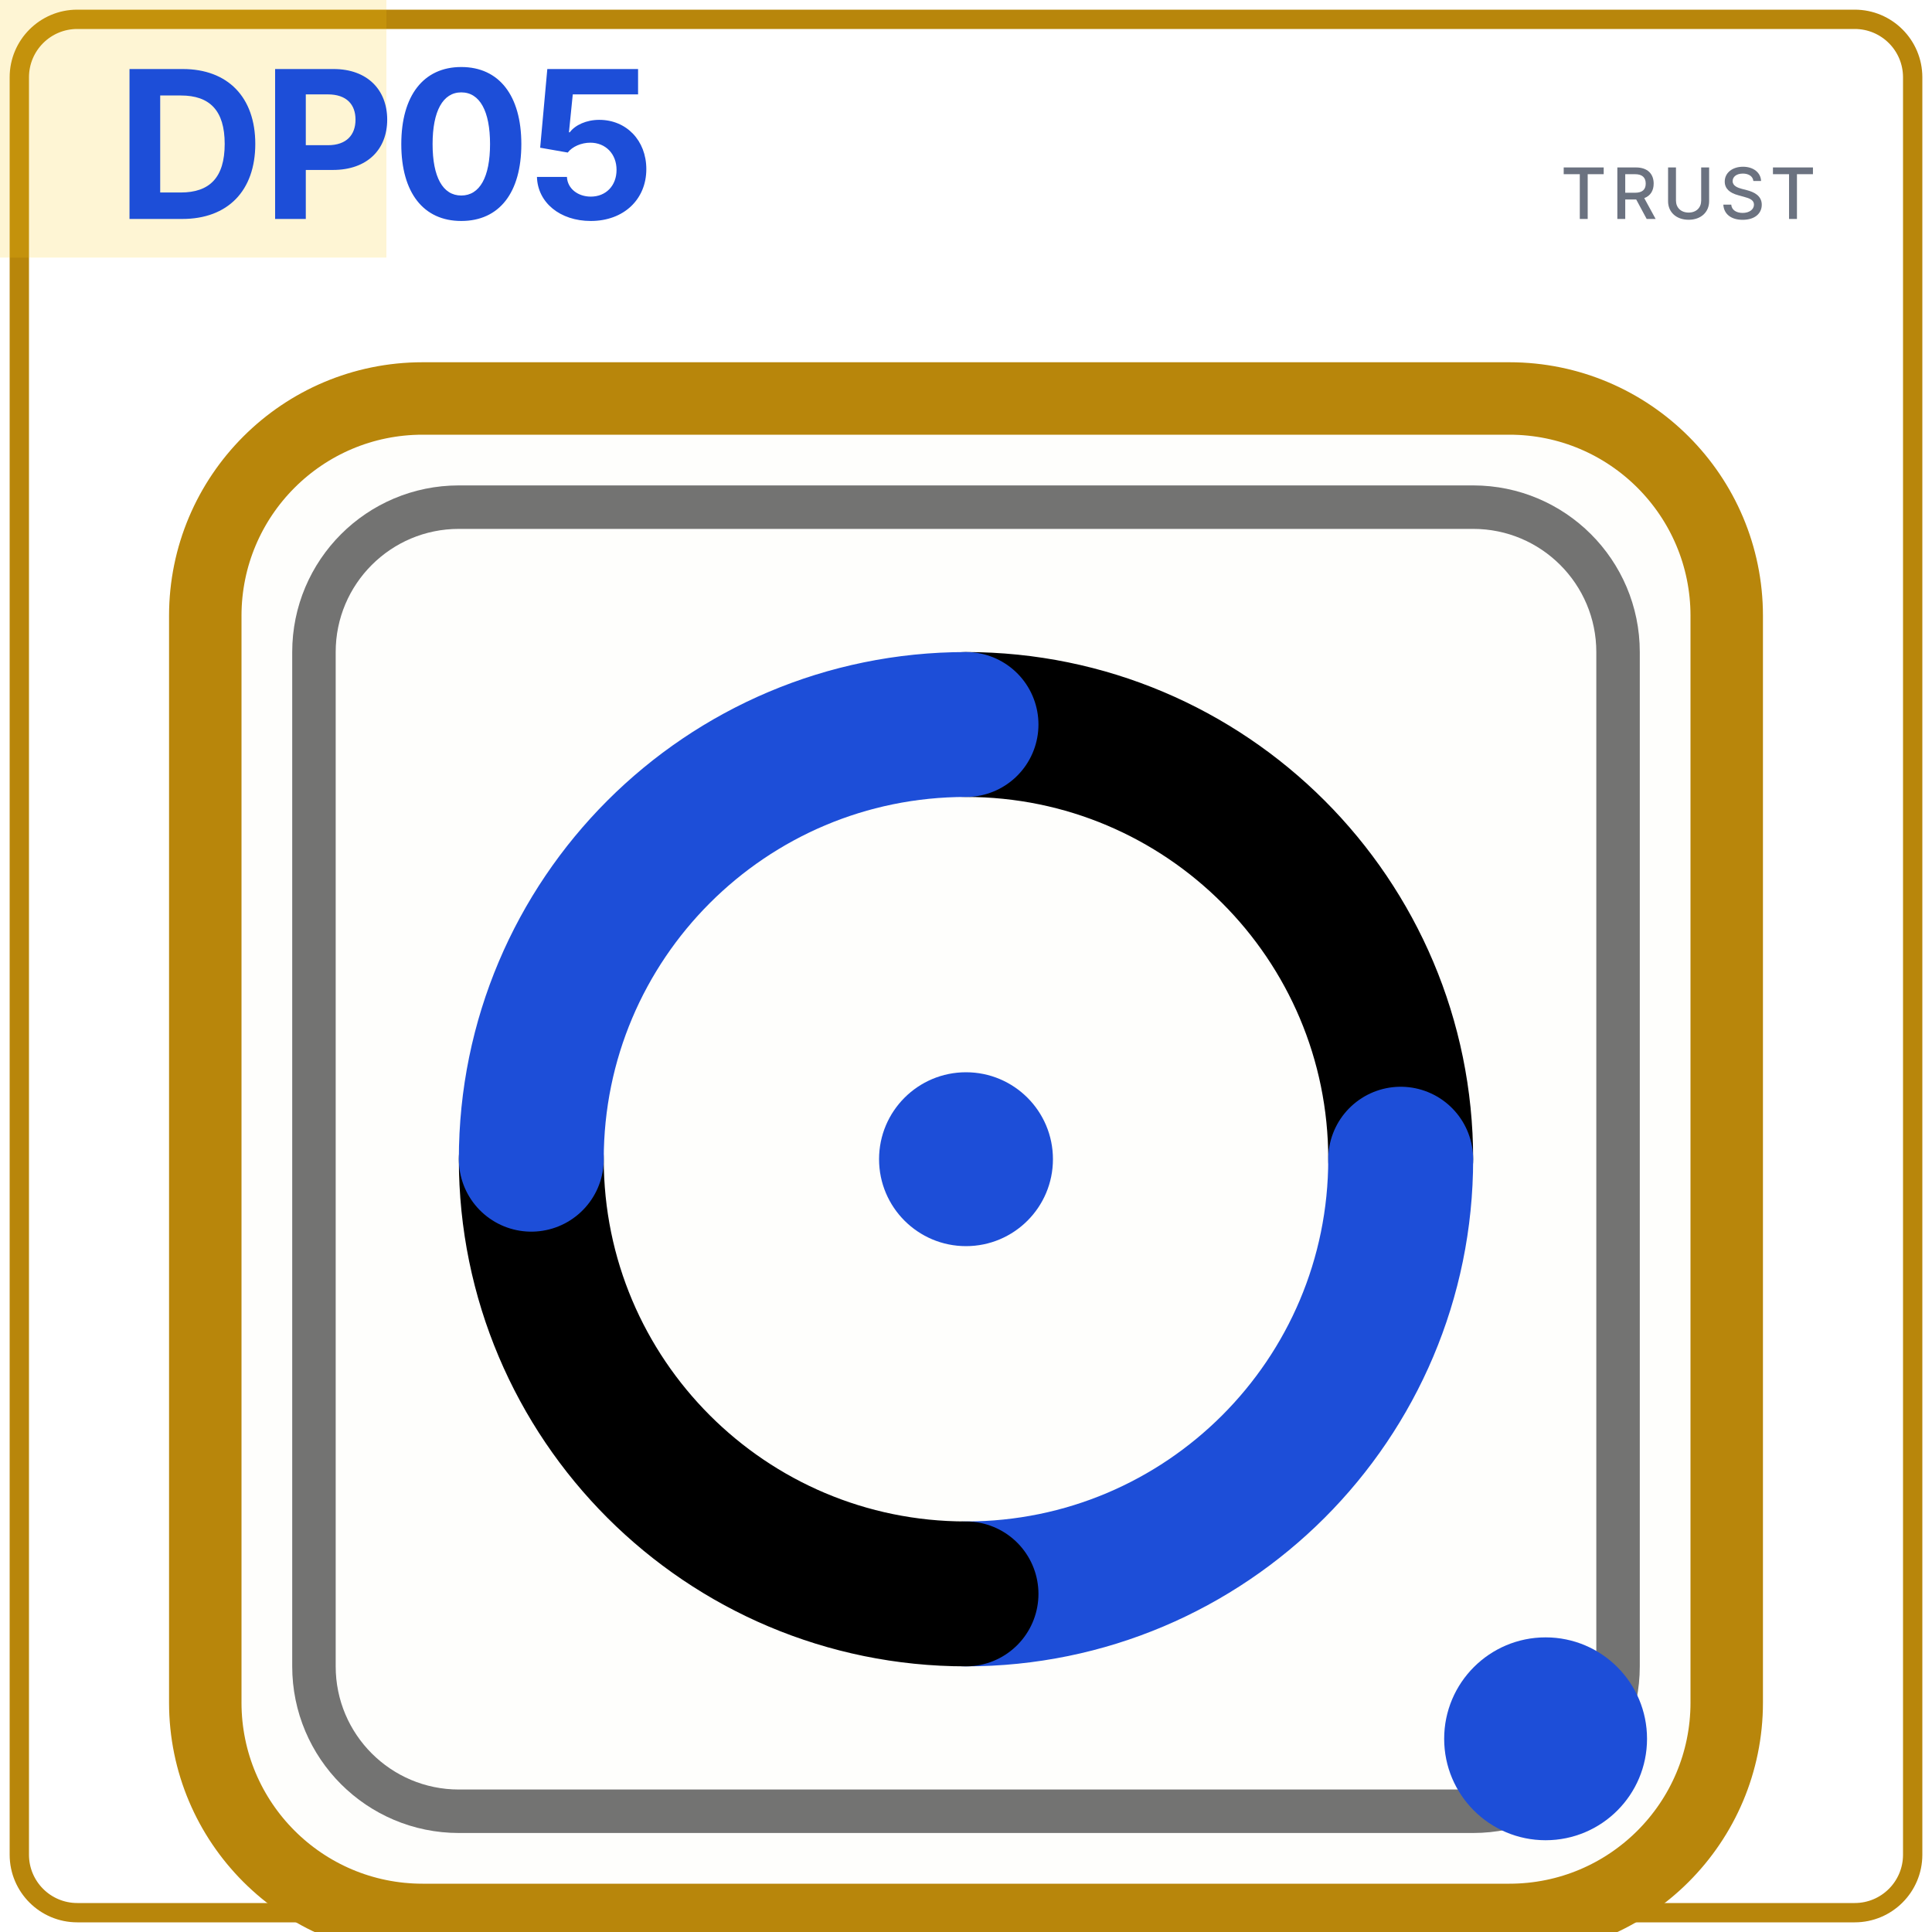
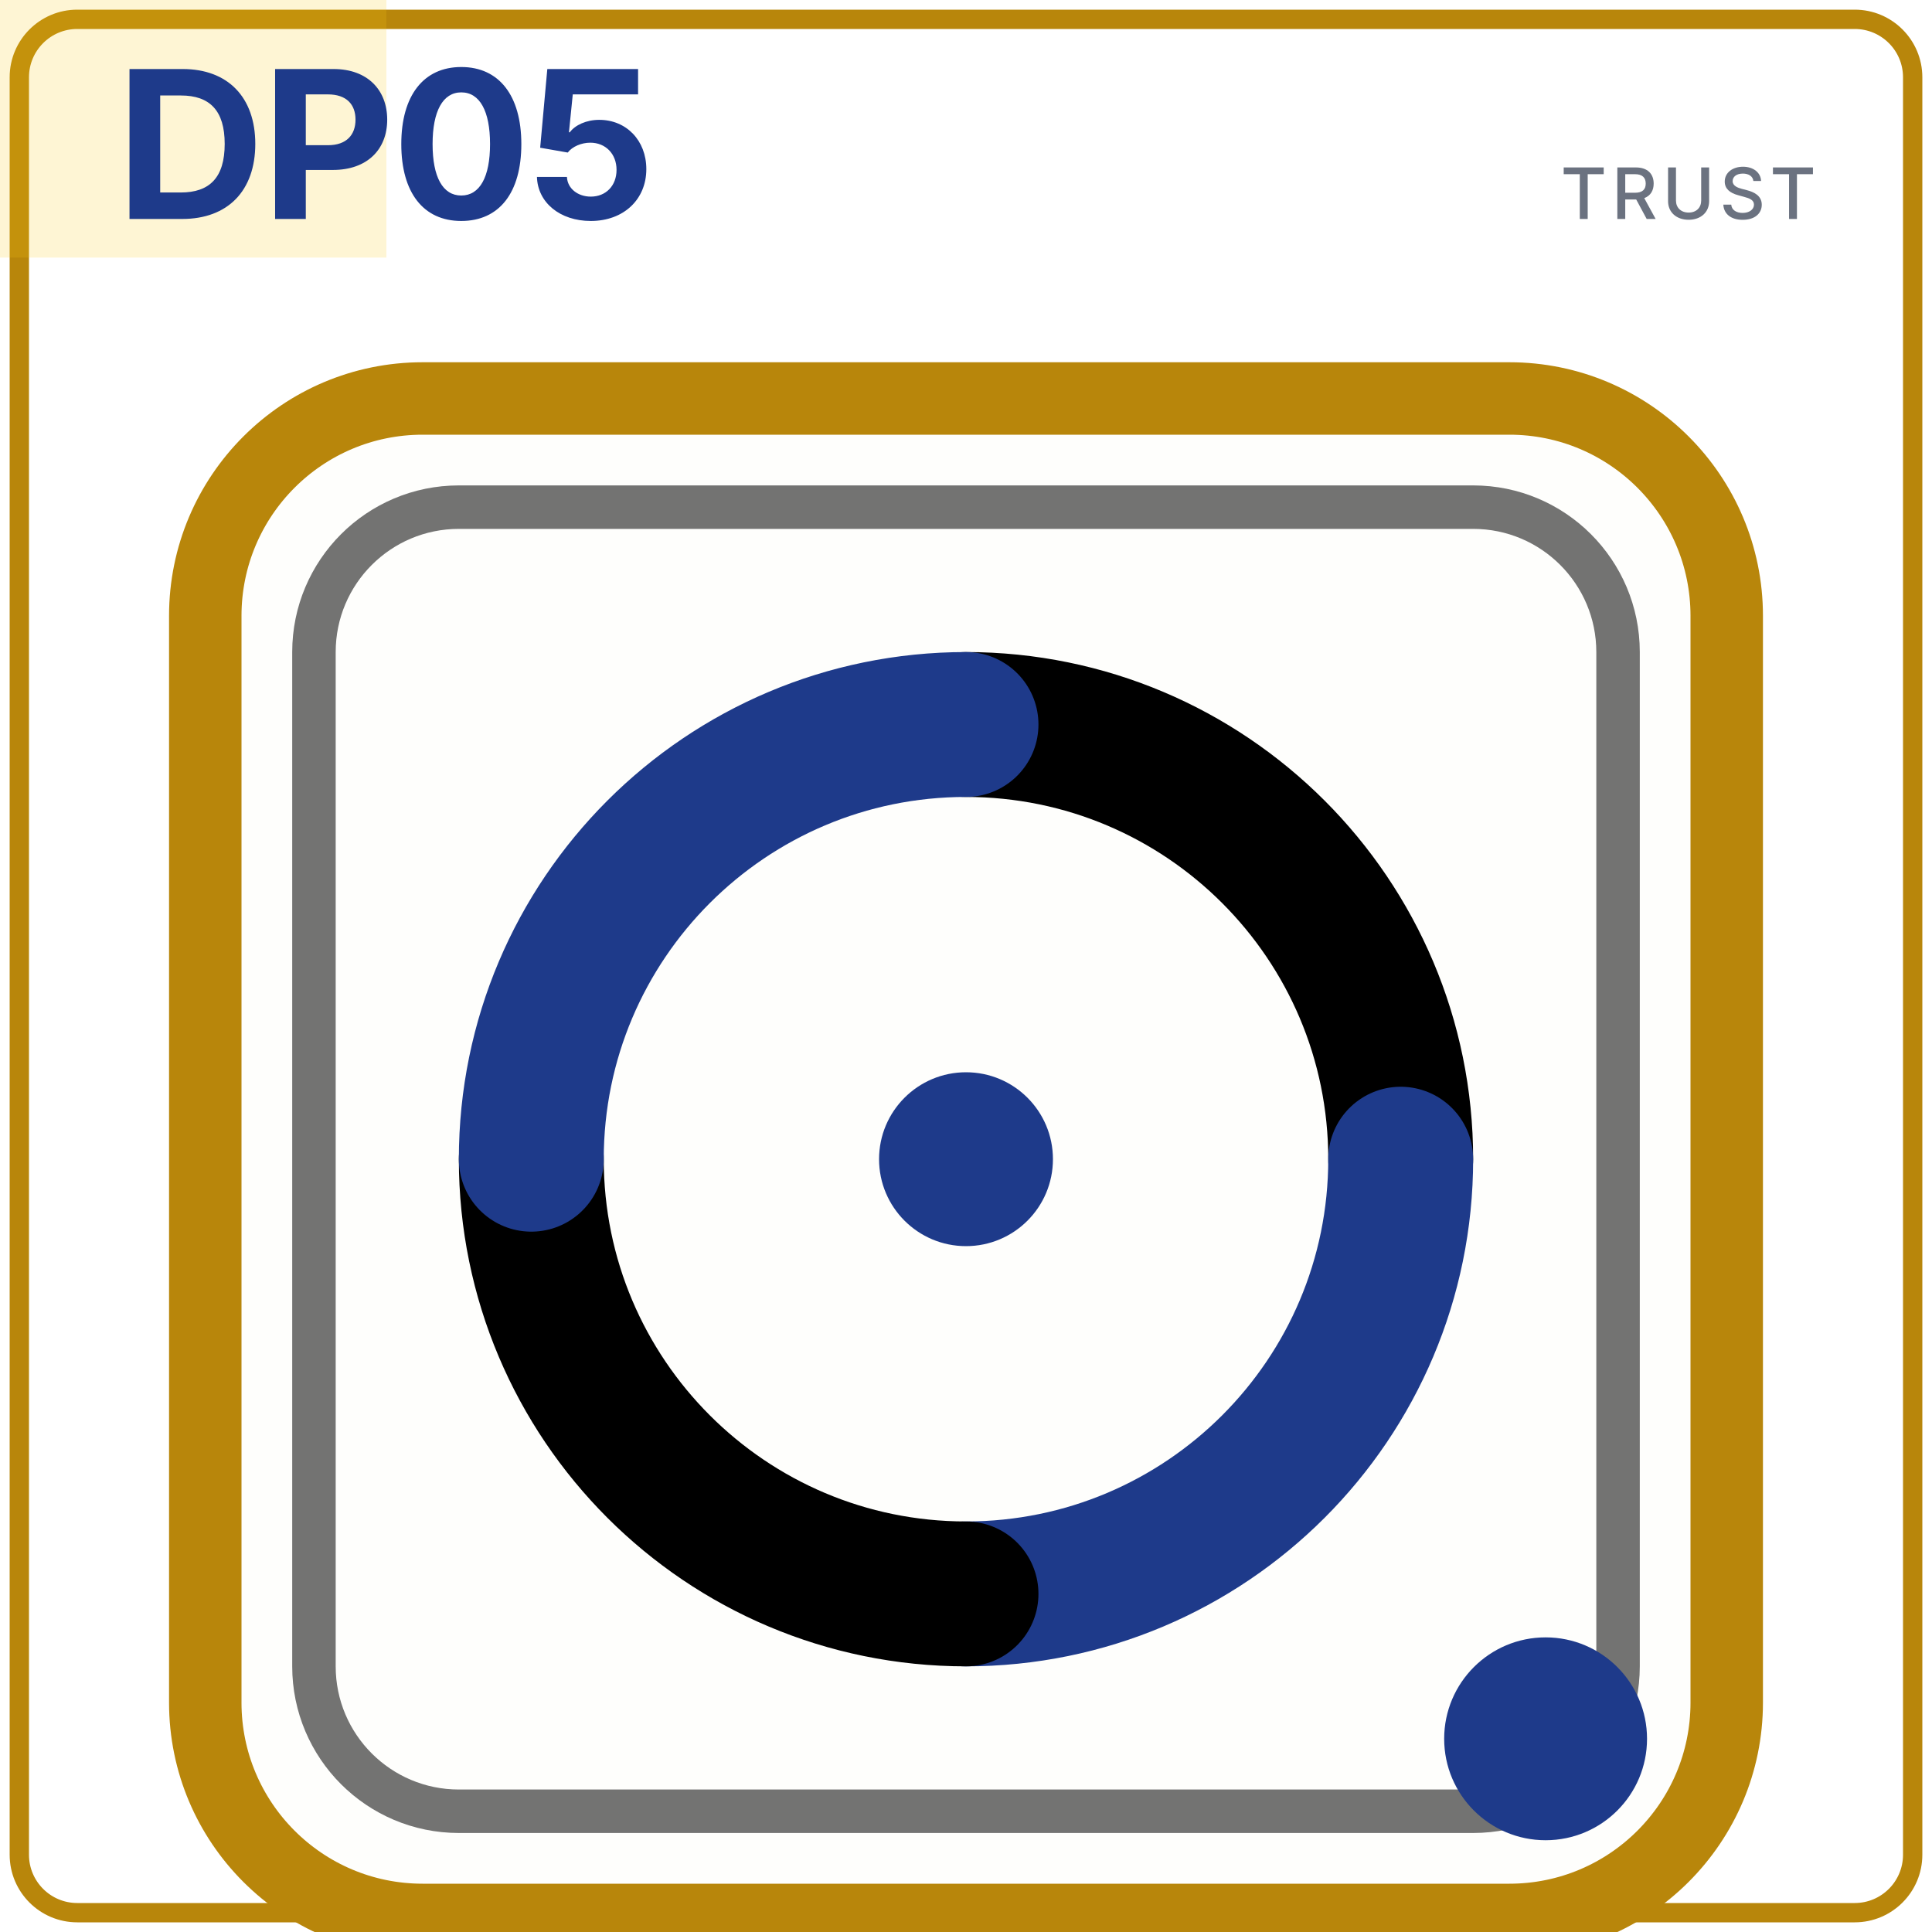
<svg xmlns="http://www.w3.org/2000/svg" viewBox="0 0 600 600" width="600" height="600" role="img" aria-labelledby="t">
  <rect width="600" height="600" fill="#ffffff" />
  <rect x="6" y="6" width="588" height="588" rx="18" fill="none" stroke="#b8860b" stroke-width="6" />
  <rect x="0" y="0" width="120" height="80" fill="#facc15" fill-opacity="0.18" />
-   <text x="36" y="68" font-family="Inter, &quot;SF Pro Text&quot;, &quot;Segoe UI&quot;, system-ui, sans-serif" font-size="64" font-weight="700" fill="#1d4ed8" letter-spacing="-1">DP05</text>
+   <text x="36" y="68" font-family="Inter, &quot;SF Pro Text&quot;, &quot;Segoe UI&quot;, system-ui, sans-serif" font-size="64" font-weight="700" fill="#1e3a8a" letter-spacing="-1">DP05</text>
  <text x="564" y="68" font-family="Inter, &quot;SF Pro Text&quot;, &quot;Segoe UI&quot;, system-ui, sans-serif" font-size="22" font-weight="500" fill="#6b7280" text-anchor="end" letter-spacing="1.5">TRUST</text>
  <svg x="30" y="90" width="540" height="540" viewBox="0 0 24 24" fill="none" stroke="#1f2937" stroke-width="2" stroke-linecap="round" stroke-linejoin="round">
    <rect x="1.5" y="1.5" width="21" height="21" rx="3" fill="#f5e9c8" fill-opacity="0.06" stroke="#b8860b" stroke-width="1" />
    <rect x="3" y="3" width="18" height="18" rx="2" fill="none" stroke="currentColor" stroke-width="0.6" stroke-opacity="0.55" />
-     <circle cx="20" cy="20" r="1.4" fill="#1d4ed8" stroke="none" />
-     <circle cx="12" cy="12" r="1.2" stroke="none" fill="#1d4ed8" />
+     <circle cx="20" cy="20" r="1.4" fill="#1e3a8a" stroke="none" />
+     <circle cx="12" cy="12" r="1.2" stroke="none" fill="#1e3a8a" />
    <path d="M12 6 A6 6 0 0 1 18 12" stroke="currentColor" fill="none" />
-     <path d="M18 12 A6 6 0 0 1 12 18" stroke="#1d4ed8" fill="none" />
+     <path d="M18 12 A6 6 0 0 1 12 18" stroke="#1e3a8a" fill="none" />
    <path d="M12 18 A6 6 0 0 1 6 12" stroke="currentColor" fill="none" />
-     <path d="M6 12 A6 6 0 0 1 12 6" stroke="#1d4ed8" fill="none" />
+     <path d="M6 12 A6 6 0 0 1 12 6" stroke="#1e3a8a" fill="none" />
  </svg>
</svg>
